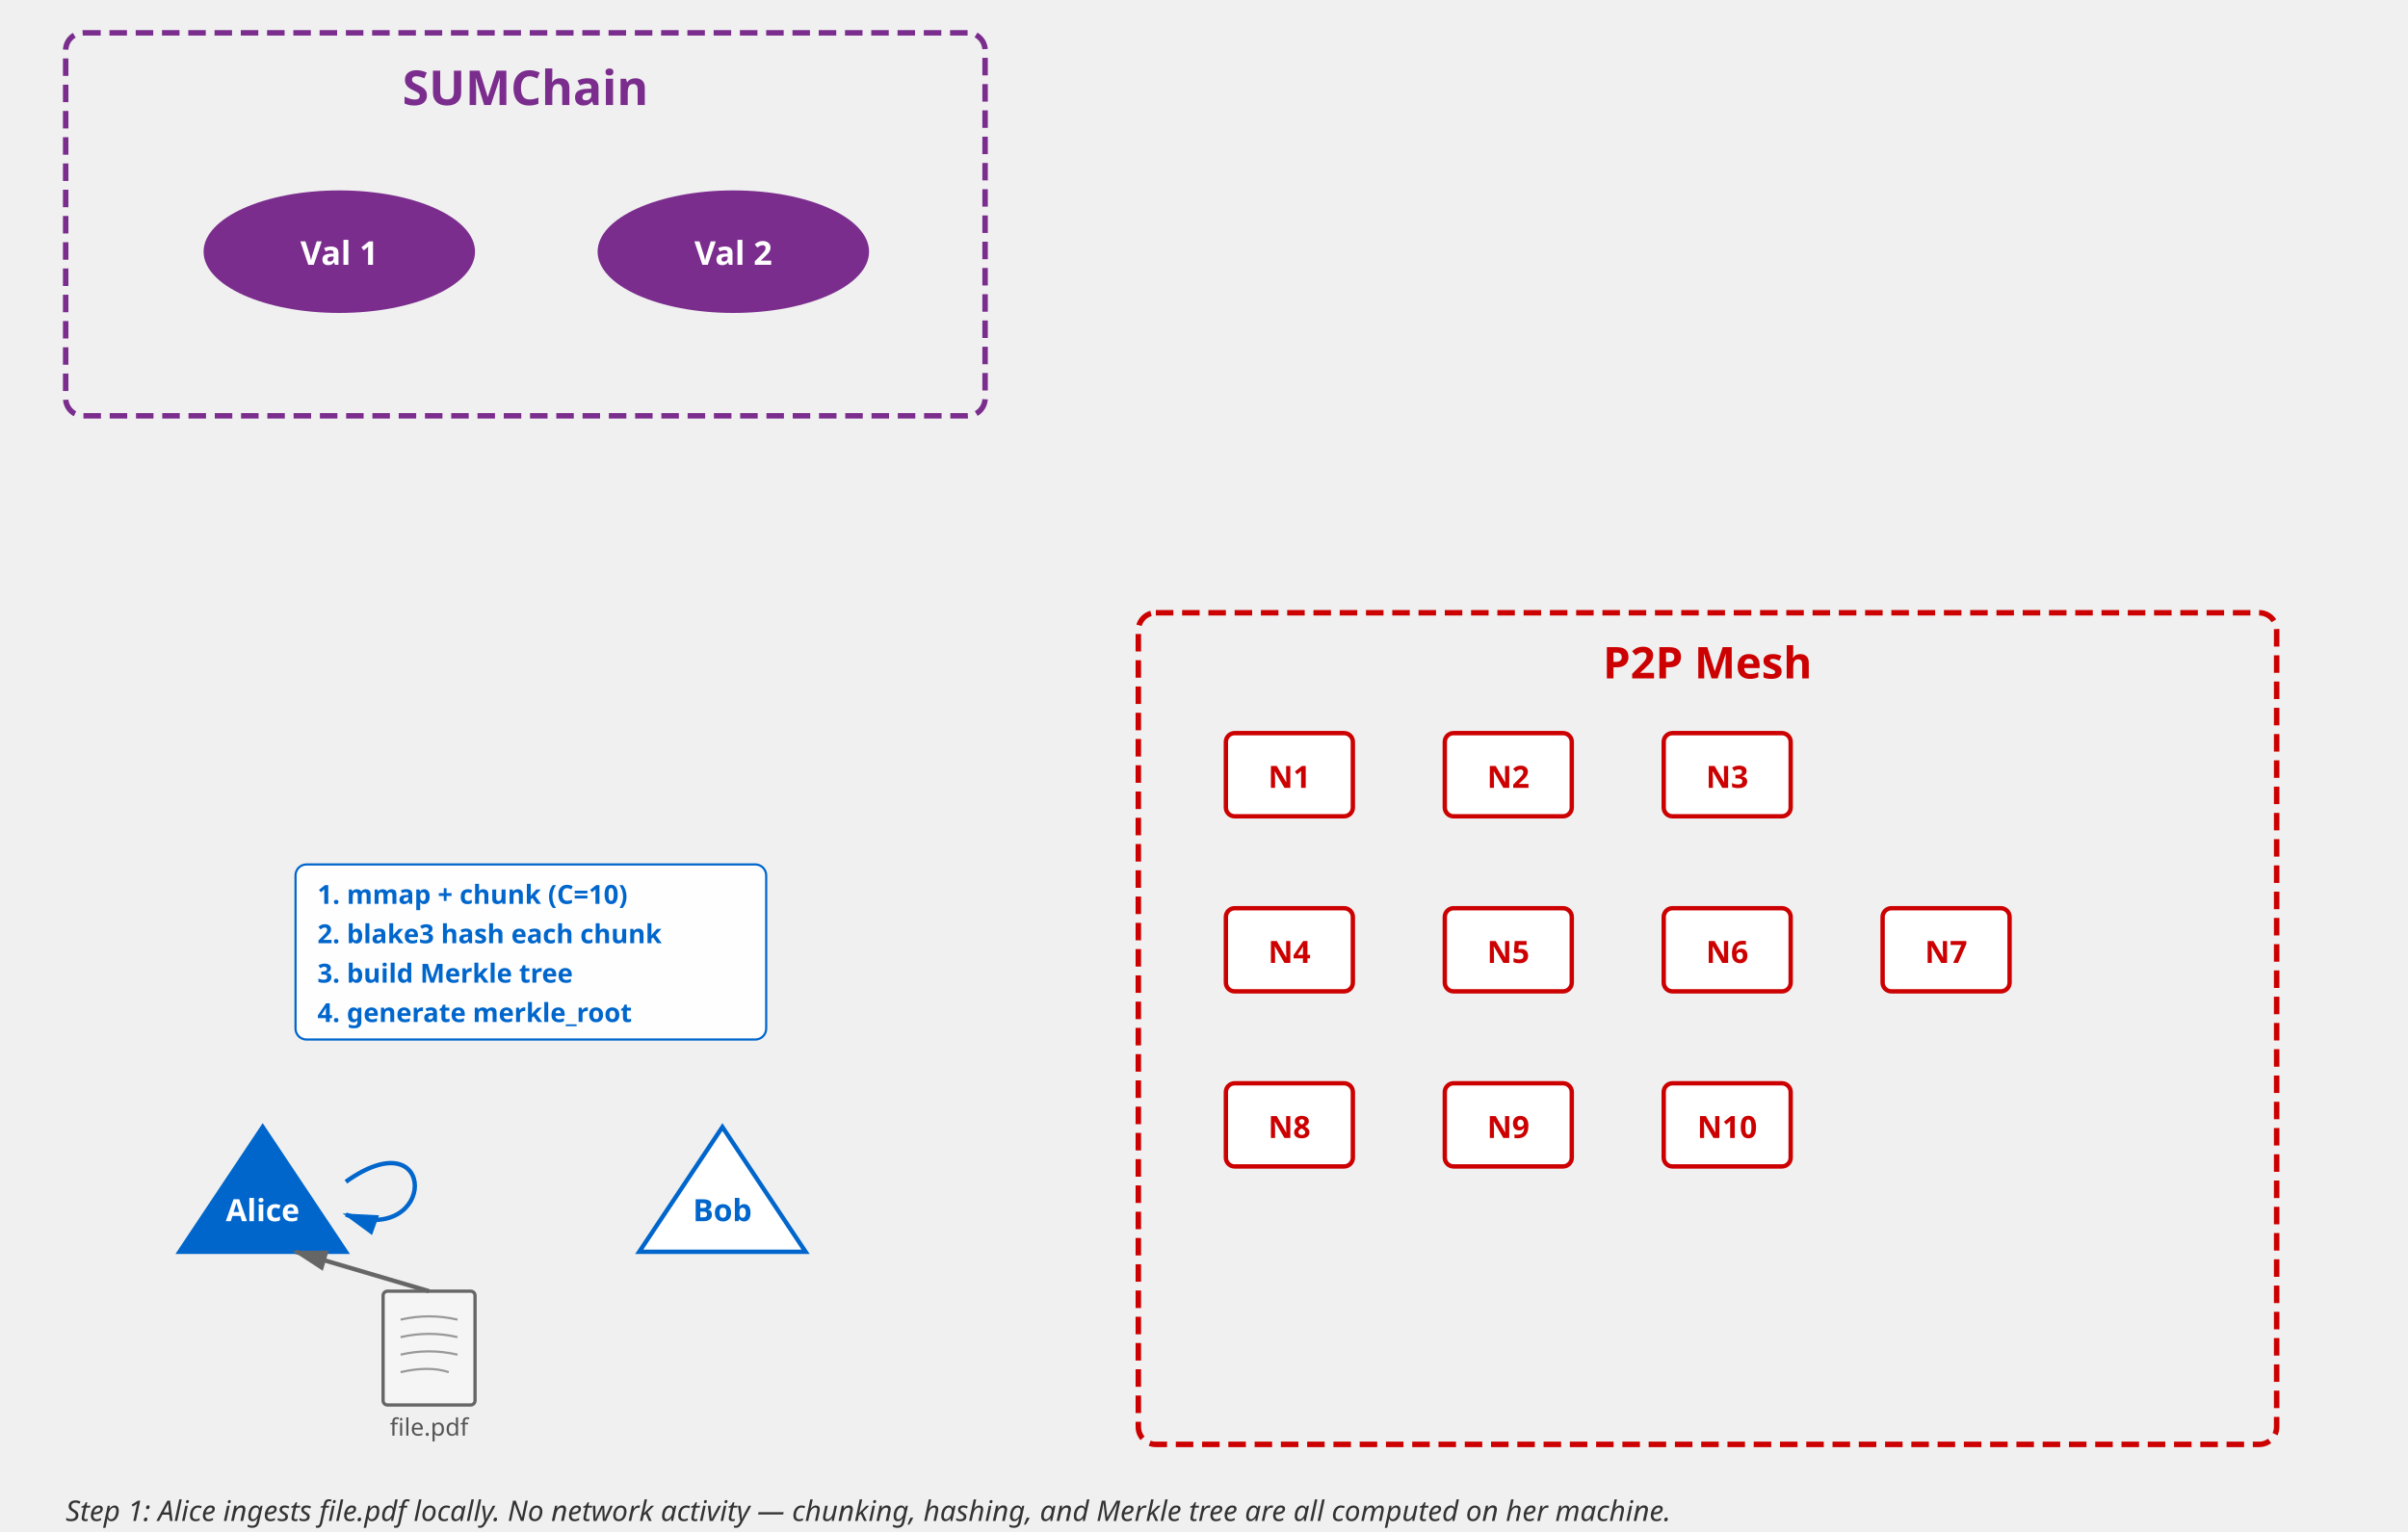
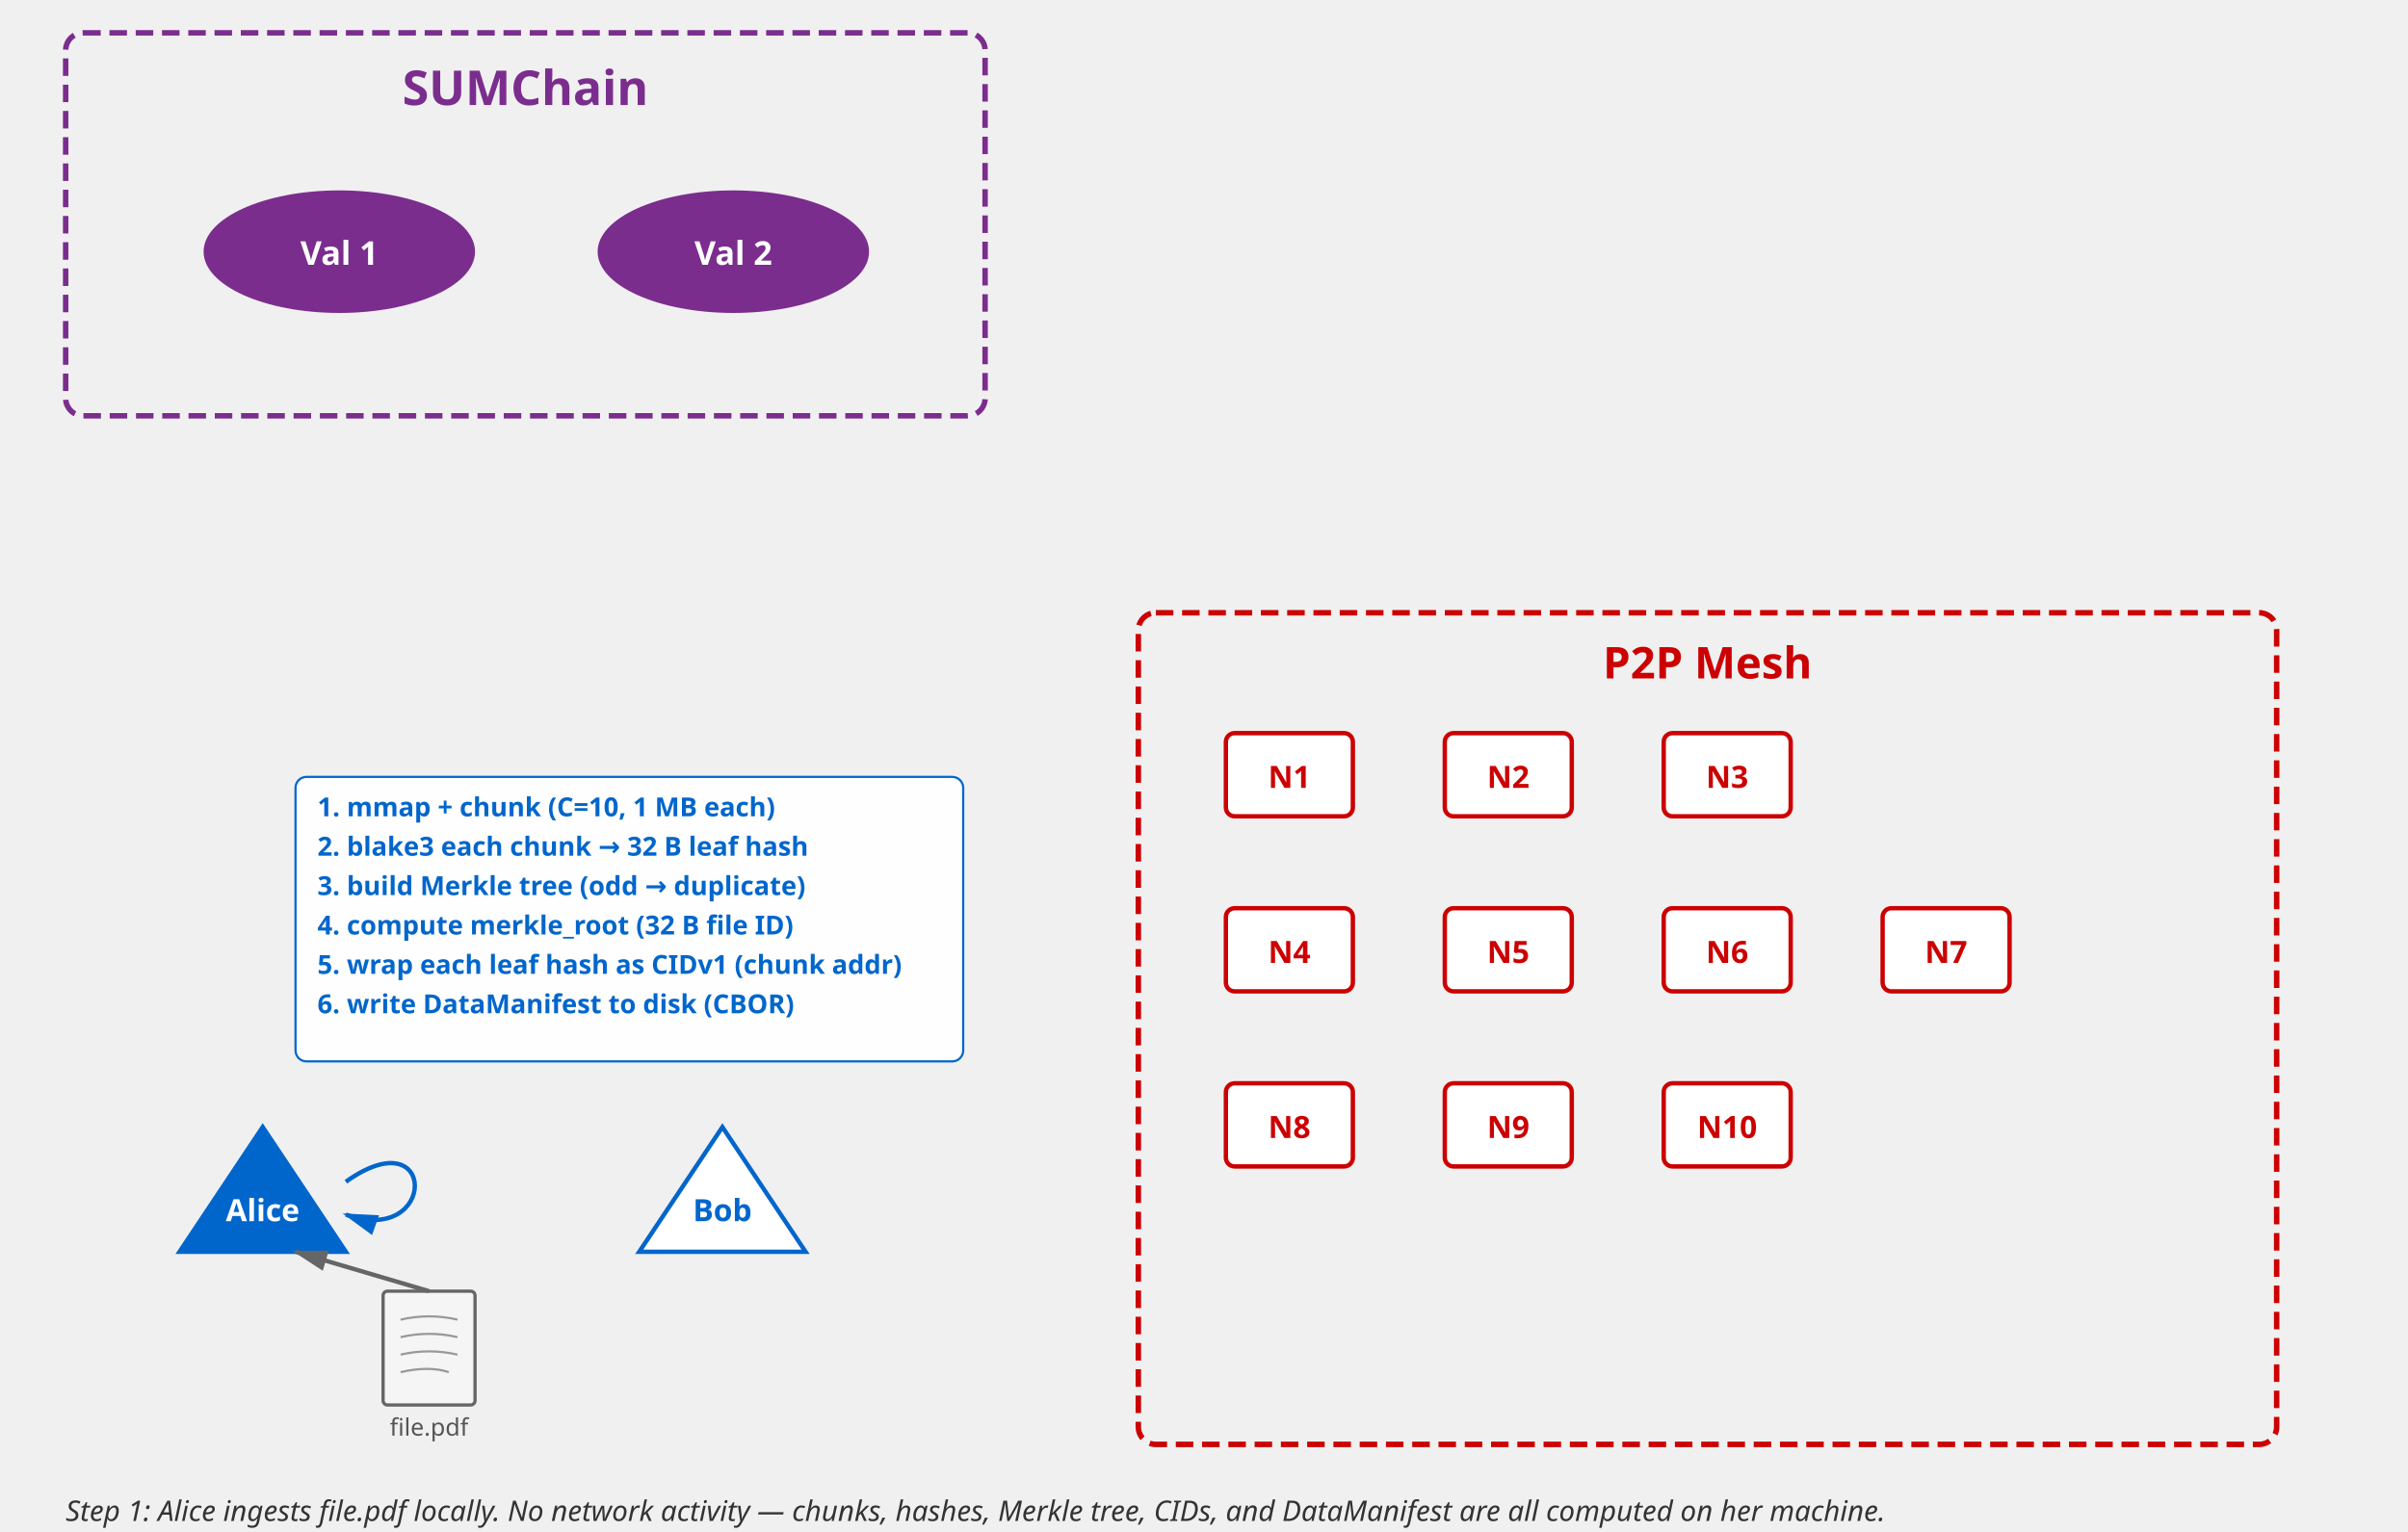
<svg xmlns="http://www.w3.org/2000/svg" viewBox="0 0 1100 700" font-family="'Segoe UI',system-ui,sans-serif">
  <defs>
    <marker id="ah-b" viewBox="0 0 10 6" refX="9" refY="3" markerWidth="8" markerHeight="6" orient="auto">
      <path d="M0,0 L10,3 L0,6Z" fill="#0066CC" />
    </marker>
    <marker id="ah-g" viewBox="0 0 10 6" refX="9" refY="3" markerWidth="8" markerHeight="6" orient="auto">
      <path d="M0,0 L10,3 L0,6Z" fill="#666" />
    </marker>
  </defs>
  <rect x="30" y="15" width="420" height="175" rx="8" fill="none" stroke="#7B2D8E" stroke-width="2.5" stroke-dasharray="8,4" />
  <text x="240" y="48" text-anchor="middle" fill="#7B2D8E" font-weight="bold" font-size="22">SUMChain</text>
  <ellipse cx="155" cy="115" rx="62" ry="28" fill="#7B2D8E" />
  <text x="155" y="121" text-anchor="middle" fill="#fff" font-size="15" font-weight="bold">Val 1</text>
  <ellipse cx="335" cy="115" rx="62" ry="28" fill="#7B2D8E" />
  <text x="335" y="121" text-anchor="middle" fill="#fff" font-size="15" font-weight="bold">Val 2</text>
  <rect x="520" y="280" width="520" height="380" rx="8" fill="none" stroke="#CC0000" stroke-width="2.5" stroke-dasharray="8,4" />
  <text x="780" y="310" text-anchor="middle" fill="#CC0000" font-weight="bold" font-size="20">P2P Mesh</text>
  <rect x="560" y="335" width="58" height="38" rx="4" fill="#fff" stroke="#CC0000" stroke-width="2" />
  <text x="589" y="360" text-anchor="middle" fill="#CC0000" font-size="14" font-weight="bold">N1</text>
  <rect x="660" y="335" width="58" height="38" rx="4" fill="#fff" stroke="#CC0000" stroke-width="2" />
  <text x="689" y="360" text-anchor="middle" fill="#CC0000" font-size="14" font-weight="bold">N2</text>
  <rect x="760" y="335" width="58" height="38" rx="4" fill="#fff" stroke="#CC0000" stroke-width="2" />
  <text x="789" y="360" text-anchor="middle" fill="#CC0000" font-size="14" font-weight="bold">N3</text>
  <rect x="560" y="415" width="58" height="38" rx="4" fill="#fff" stroke="#CC0000" stroke-width="2" />
  <text x="589" y="440" text-anchor="middle" fill="#CC0000" font-size="14" font-weight="bold">N4</text>
  <rect x="660" y="415" width="58" height="38" rx="4" fill="#fff" stroke="#CC0000" stroke-width="2" />
  <text x="689" y="440" text-anchor="middle" fill="#CC0000" font-size="14" font-weight="bold">N5</text>
  <rect x="760" y="415" width="58" height="38" rx="4" fill="#fff" stroke="#CC0000" stroke-width="2" />
  <text x="789" y="440" text-anchor="middle" fill="#CC0000" font-size="14" font-weight="bold">N6</text>
  <rect x="860" y="415" width="58" height="38" rx="4" fill="#fff" stroke="#CC0000" stroke-width="2" />
  <text x="889" y="440" text-anchor="middle" fill="#CC0000" font-size="14" font-weight="bold">N7</text>
  <rect x="560" y="495" width="58" height="38" rx="4" fill="#fff" stroke="#CC0000" stroke-width="2" />
  <text x="589" y="520" text-anchor="middle" fill="#CC0000" font-size="14" font-weight="bold">N8</text>
  <rect x="660" y="495" width="58" height="38" rx="4" fill="#fff" stroke="#CC0000" stroke-width="2" />
  <text x="689" y="520" text-anchor="middle" fill="#CC0000" font-size="14" font-weight="bold">N9</text>
  <rect x="760" y="495" width="58" height="38" rx="4" fill="#fff" stroke="#CC0000" stroke-width="2" />
  <text x="789" y="520" text-anchor="middle" fill="#CC0000" font-size="14" font-weight="bold">N10</text>
  <polygon points="120,515 82,572 158,572" fill="#0066CC" stroke="#0066CC" stroke-width="2" />
  <text x="120" y="558" text-anchor="middle" fill="#fff" font-size="14" font-weight="bold">Alice</text>
  <polygon points="330,515 292,572 368,572" fill="#fff" stroke="#0066CC" stroke-width="2" />
  <text x="330" y="558" text-anchor="middle" fill="#0066CC" font-size="14" font-weight="bold">Bob</text>
  <rect x="175" y="590" width="42" height="52" rx="2" fill="#f5f5f5" stroke="#666" stroke-width="1.5" />
  <path d="M183,603 Q196,600 209,603 M183,611 Q196,608 209,611 M183,619 Q196,616 209,619 M183,627 Q196,624 205,627" fill="none" stroke="#999" stroke-width="1" />
  <text x="196" y="656" text-anchor="middle" fill="#555" font-size="11">file.pdf</text>
  <line x1="196" y1="590" x2="135" y2="572" stroke="#666" stroke-width="2" marker-end="url(#ah-g)" />
  <path d="M158,540 C200,510 200,570 158,555" fill="none" stroke="#0066CC" stroke-width="2" marker-end="url(#ah-b)" />
-   <rect x="135" y="395" width="215" height="80" rx="5" fill="#fff" fill-opacity="0.92" stroke="#0066CC" stroke-width="1" />
-   <text x="145" y="413" fill="#0066CC" font-size="12" font-weight="bold">1. mmap + chunk (C=10)</text>
-   <text x="145" y="431" fill="#0066CC" font-size="12" font-weight="bold">2. blake3 hash each chunk</text>
-   <text x="145" y="449" fill="#0066CC" font-size="12" font-weight="bold">3. build Merkle tree</text>
-   <text x="145" y="467" fill="#0066CC" font-size="12" font-weight="bold">4. generate merkle_root</text>
-   <text x="30" y="695" fill="#333" font-size="13" font-style="italic">Step 1: Alice ingests file.pdf locally. No network activity — chunking, hashing, and Merkle tree are all computed on her machine.</text>
+   <rect x="135" y="355" width="305" height="130" rx="5" fill="#fff" fill-opacity="0.92" stroke="#0066CC" stroke-width="1" />
+   <text x="145" y="373" fill="#0066CC" font-size="12" font-weight="bold">1. mmap + chunk (C=10, 1 MB each)</text>
+   <text x="145" y="391" fill="#0066CC" font-size="12" font-weight="bold">2. blake3 each chunk → 32 B leaf hash</text>
+   <text x="145" y="409" fill="#0066CC" font-size="12" font-weight="bold">3. build Merkle tree (odd → duplicate)</text>
+   <text x="145" y="427" fill="#0066CC" font-size="12" font-weight="bold">4. compute merkle_root (32 B file ID)</text>
+   <text x="145" y="445" fill="#0066CC" font-size="12" font-weight="bold">5. wrap each leaf hash as CIDv1 (chunk addr)</text>
+   <text x="145" y="463" fill="#0066CC" font-size="12" font-weight="bold">6. write DataManifest to disk (CBOR)</text>
+   <text x="30" y="695" fill="#333" font-size="13" font-style="italic">Step 1: Alice ingests file.pdf locally. No network activity — chunks, hashes, Merkle tree, CIDs, and DataManifest are all computed on her machine.</text>
</svg>
